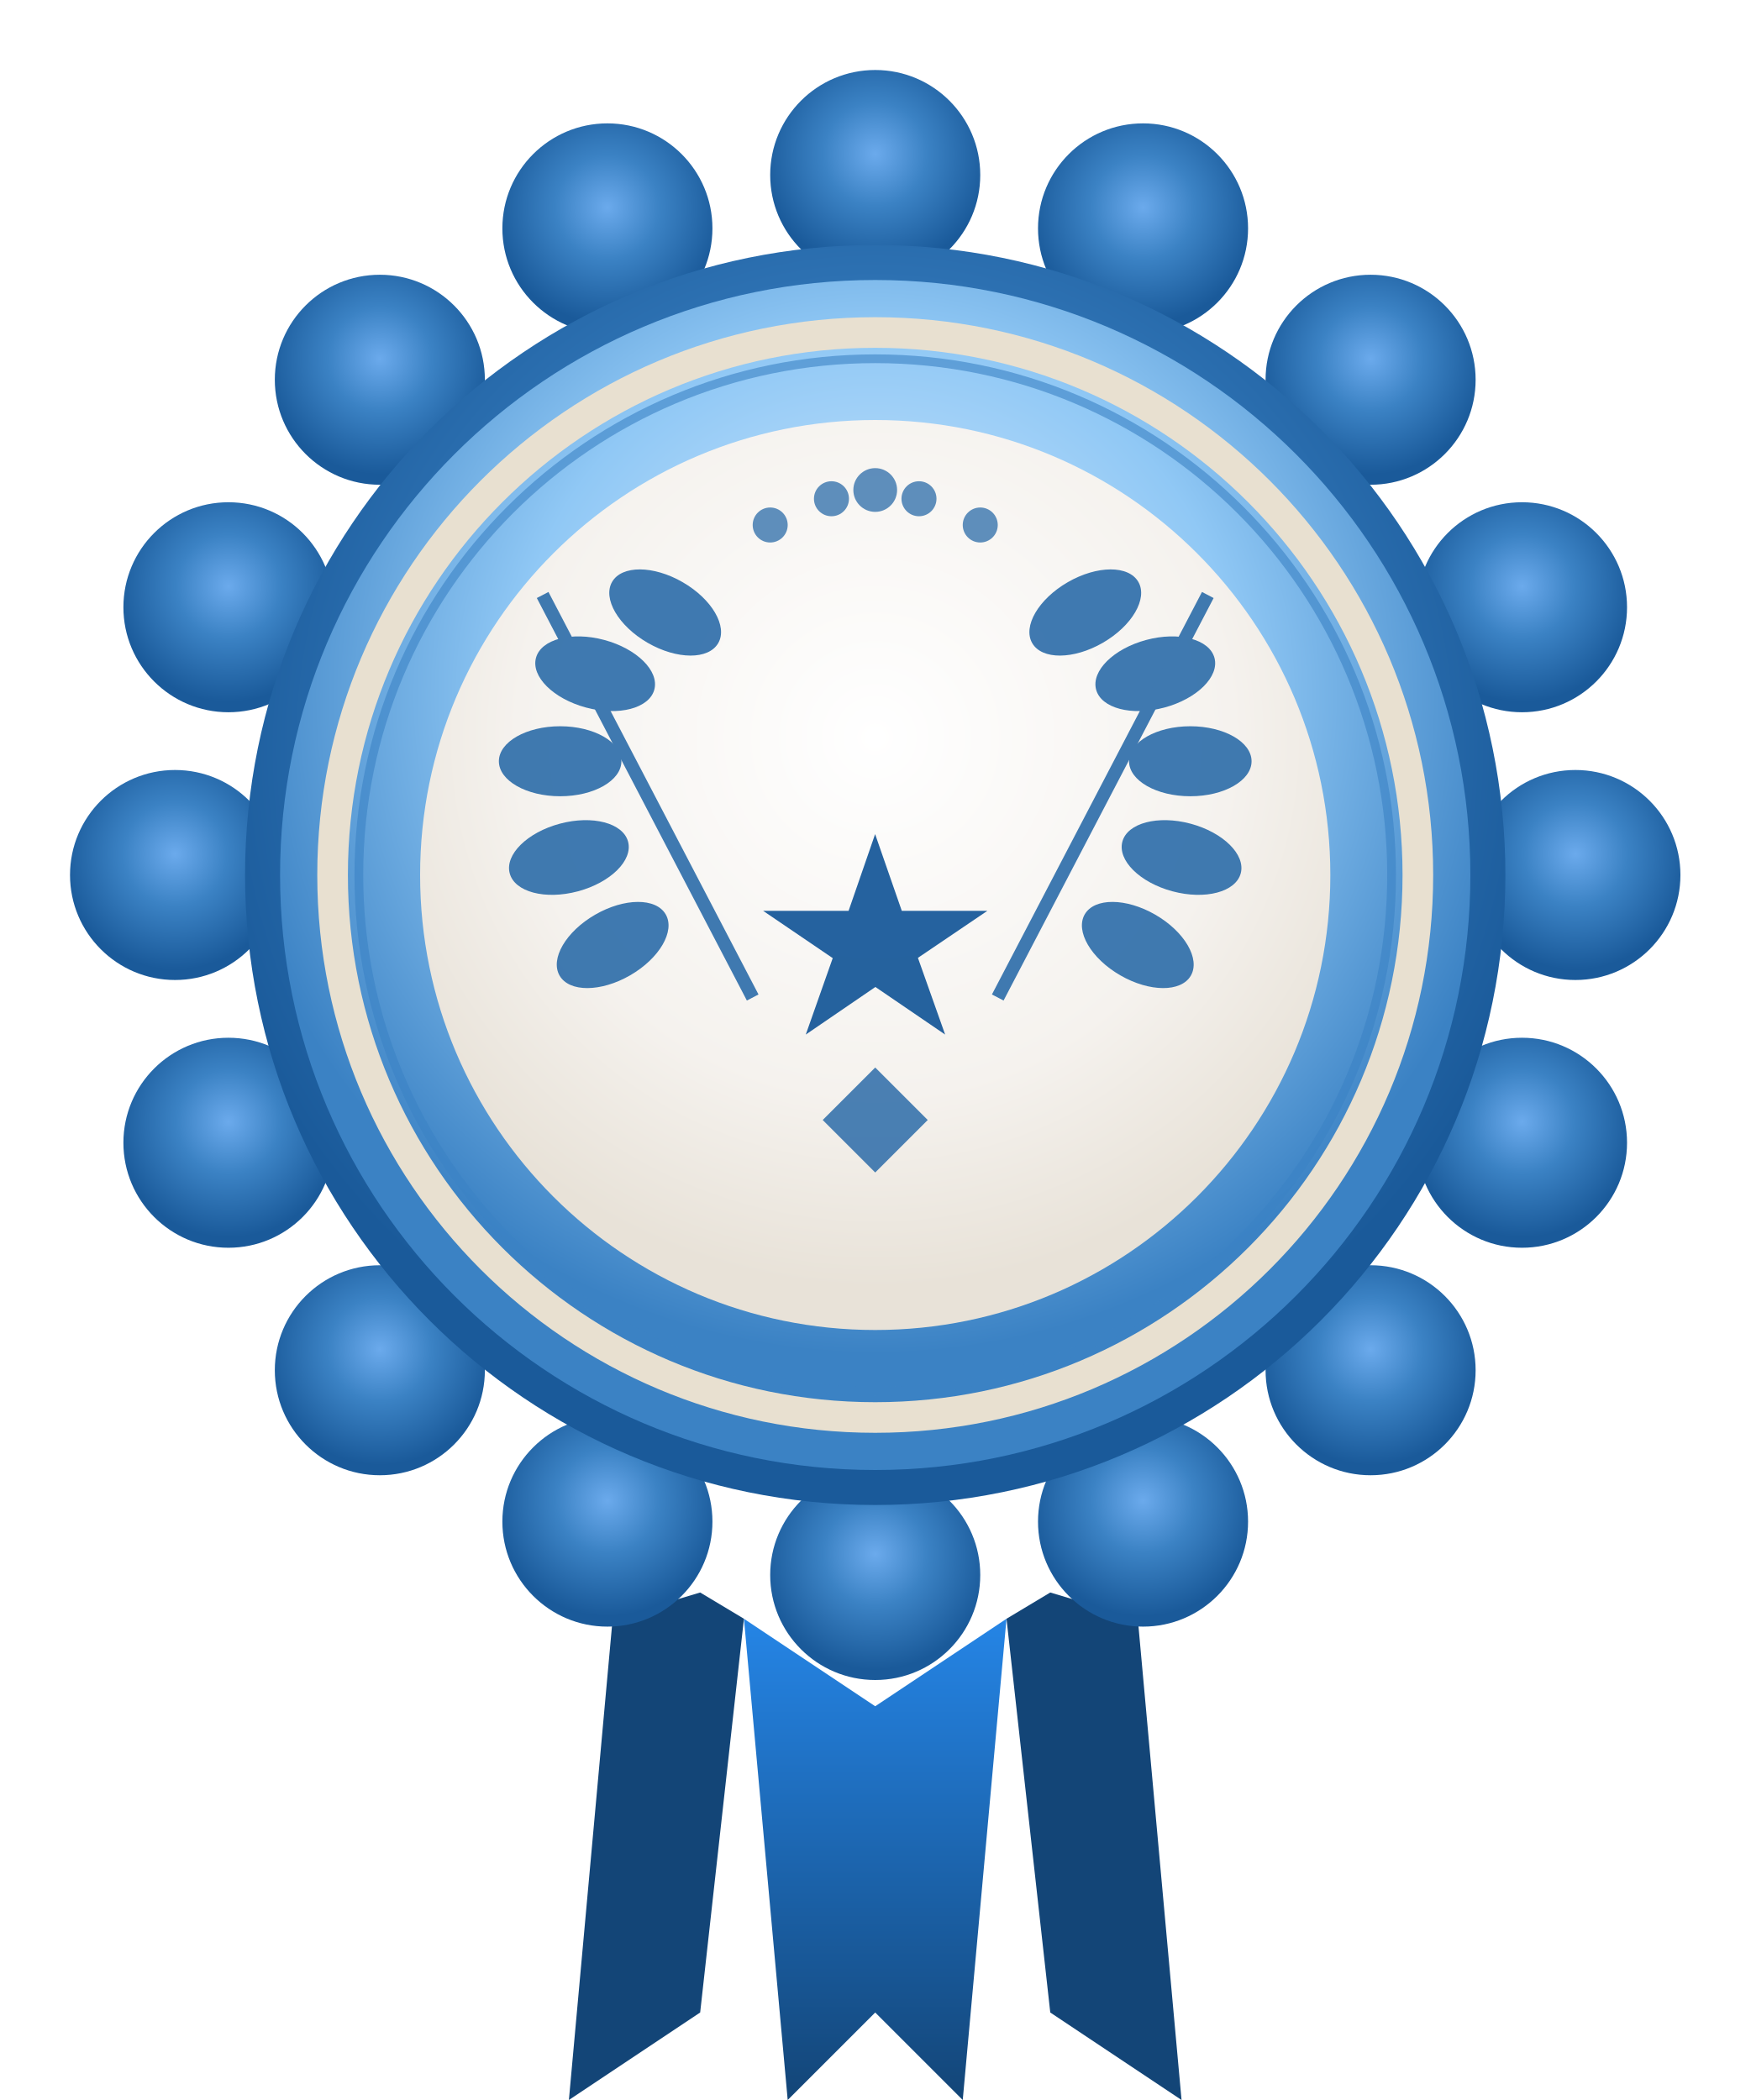
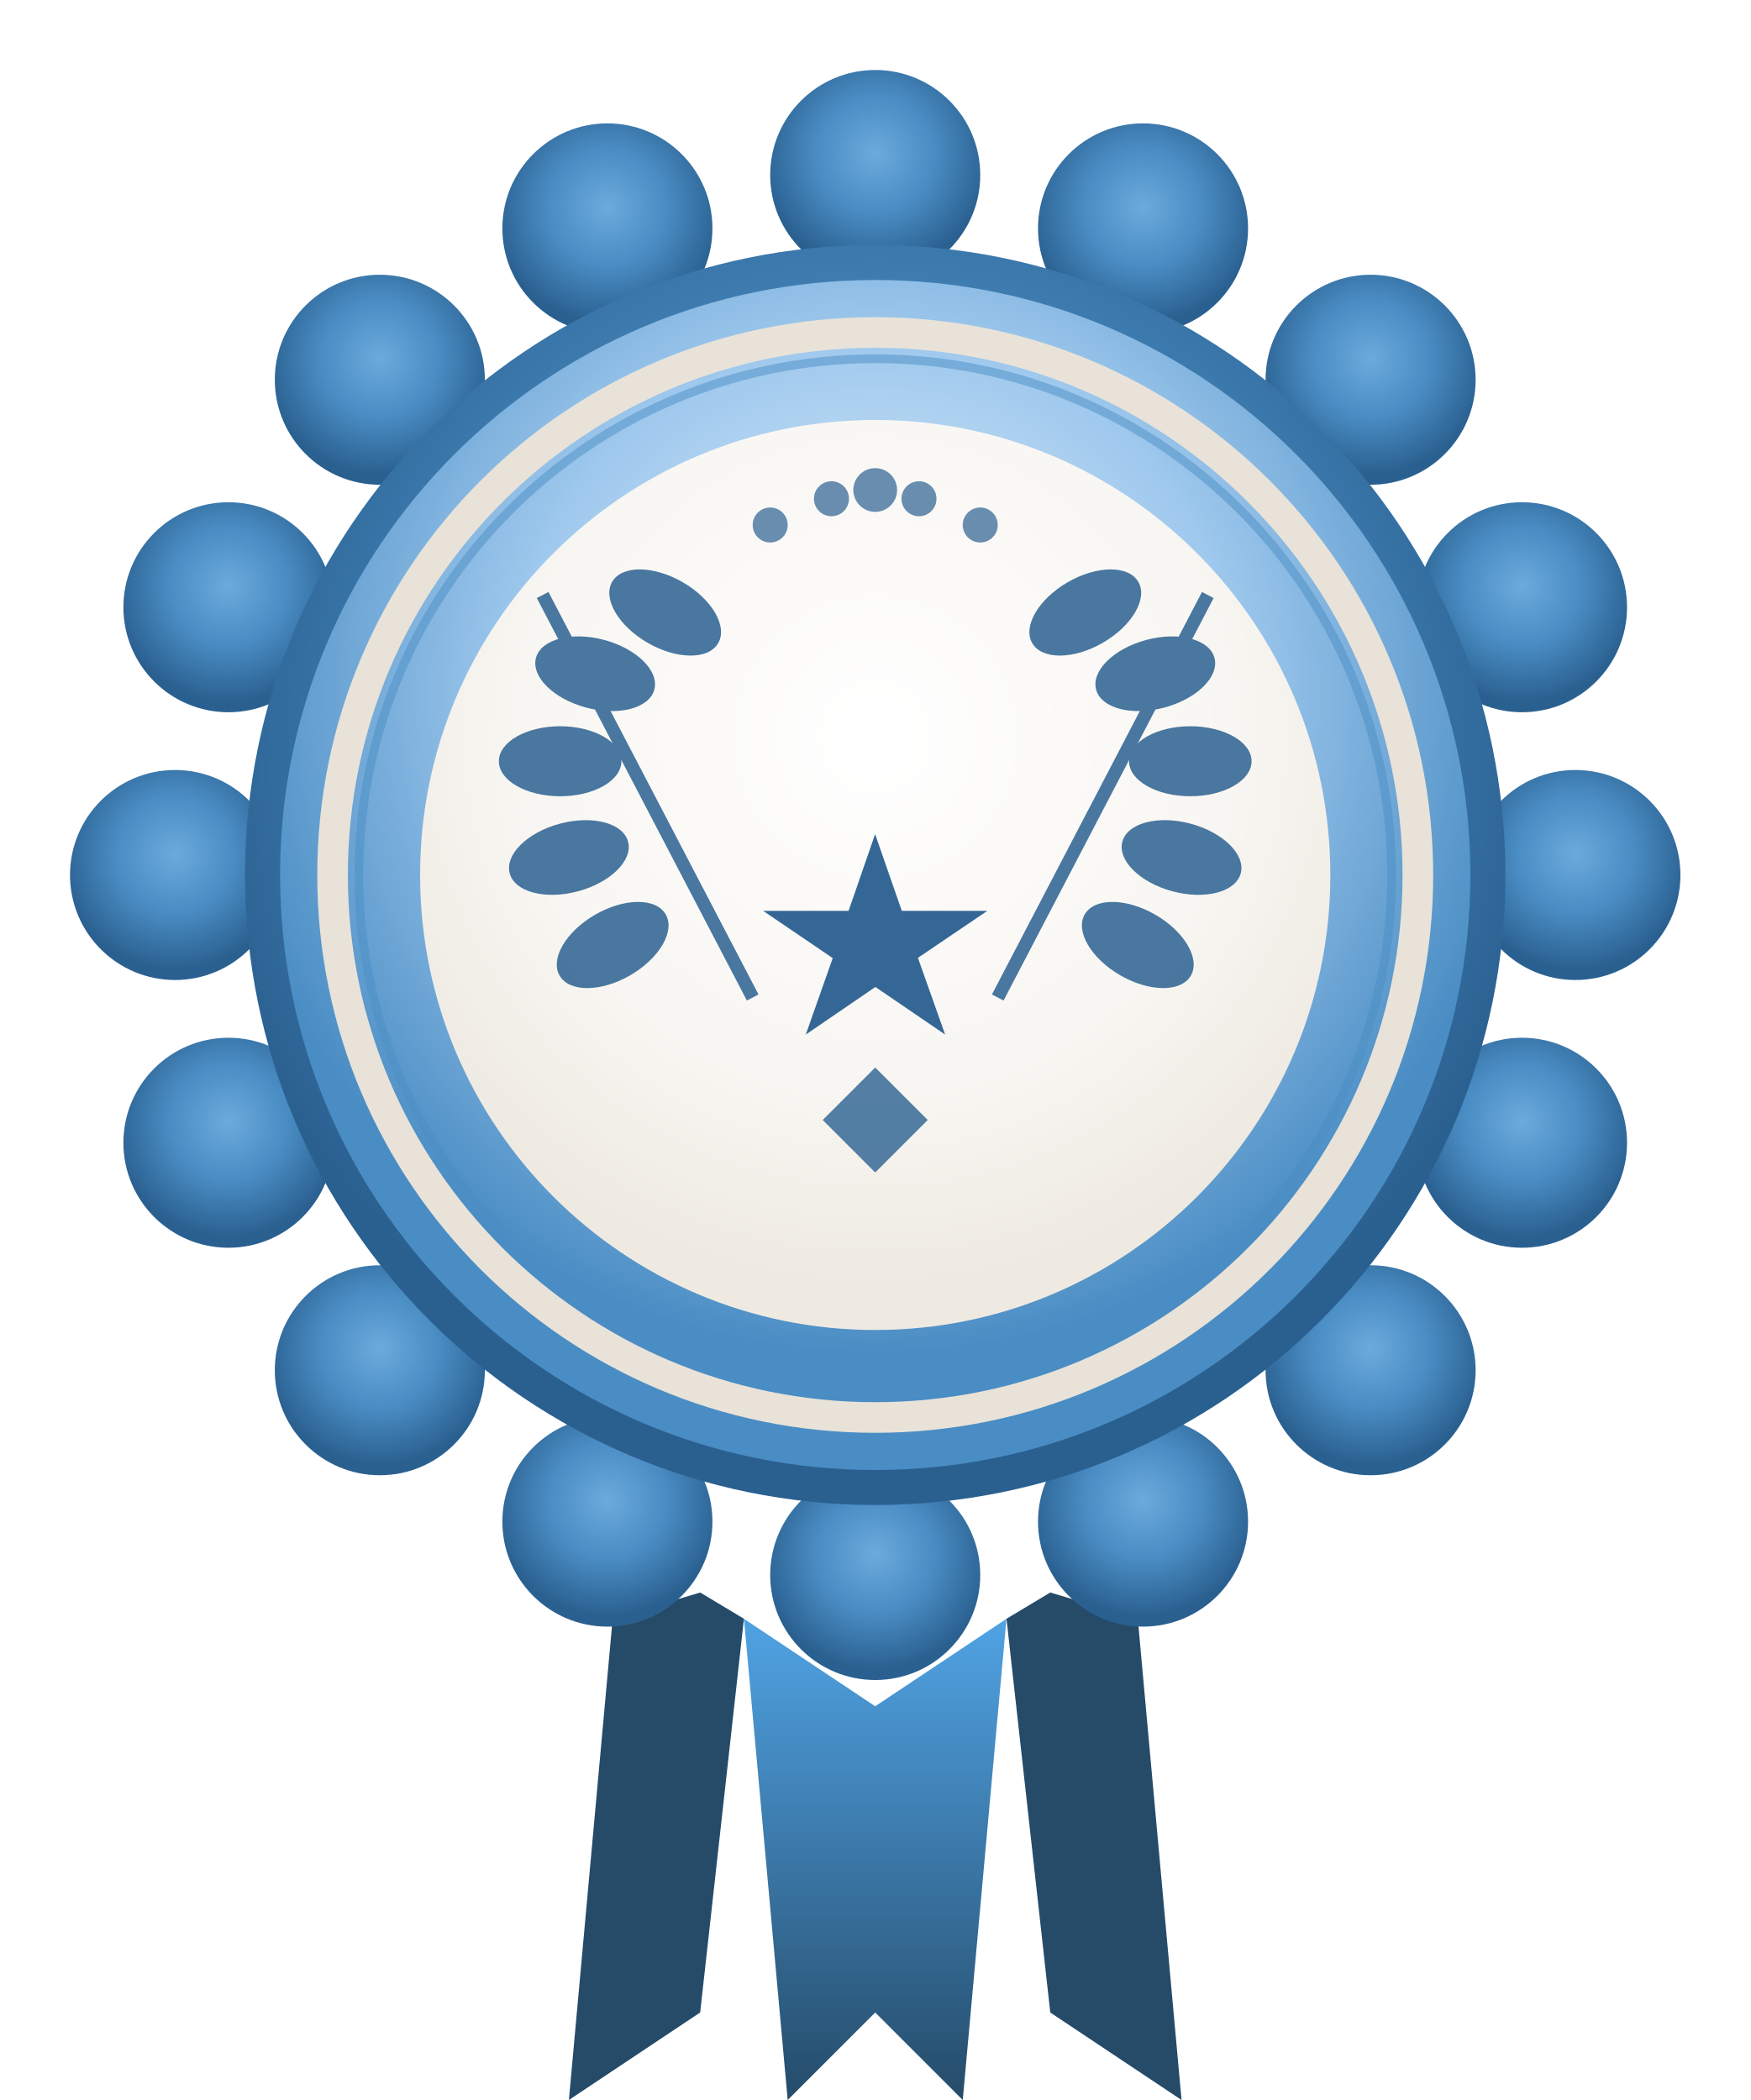
<svg xmlns="http://www.w3.org/2000/svg" viewBox="0 0 200 240" width="200" height="240">
  <defs>
    <radialGradient id="outerGrad_ambassador" cx="50%" cy="40%" r="55%">
-       <stop offset="0%" stop-color="#6BAAEC" />
-       <stop offset="45%" stop-color="#3B82C4" />
-       <stop offset="100%" stop-color="#1A5A9A" />
+       <stop offset="0%" stop-color="#6BAADC" />
+       <stop offset="50%" stop-color="#4A8DC4" />
+       <stop offset="100%" stop-color="#2A6090" />
    </radialGradient>
    <radialGradient id="innerGrad_ambassador" cx="50%" cy="35%" r="55%">
-       <stop offset="0%" stop-color="#DCEEFF" />
-       <stop offset="55%" stop-color="#90C8F5" />
-       <stop offset="100%" stop-color="#3B82C4" />
+       <stop offset="0%" stop-color="#E8F3FB" />
+       <stop offset="55%" stop-color="#9EC8ED" />
+       <stop offset="100%" stop-color="#4A8DC4" />
    </radialGradient>
    <radialGradient id="centerGrad_ambassador" cx="50%" cy="35%" r="60%">
      <stop offset="0%" stop-color="#FFFFFF" />
-       <stop offset="65%" stop-color="#F5F2EE" />
-       <stop offset="100%" stop-color="#E8E2D8" />
+       <stop offset="65%" stop-color="#F8F6F2" />
+       <stop offset="100%" stop-color="#EEEAE2" />
    </radialGradient>
    <linearGradient id="ribbonGrad_ambassador" x1="0%" y1="0%" x2="0%" y2="100%">
-       <stop offset="0%" stop-color="#2585e6" />
-       <stop offset="100%" stop-color="#134577" />
+       <stop offset="0%" stop-color="#50a3e4" />
+       <stop offset="100%" stop-color="#254b69" />
    </linearGradient>
  </defs>
  <polygon points="85,185 100,195 115,185 110,240 100,230 90,240" fill="url(#ribbonGrad_ambassador)" />
-   <polygon points="80,182 70,185 65,240 80,230 85,185" fill="#134577" />
-   <polygon points="120,182 130,185 135,240 120,230 115,185" fill="#134577" />
+   <polygon points="80,182 70,185 65,240 80,230 85,185" fill="#254b69" />
+   <polygon points="120,182 130,185 135,240 120,230 115,185" fill="#254b69" />
  <circle cx="100.0" cy="20.0" r="12" fill="url(#outerGrad_ambassador)" />
  <circle cx="130.6" cy="26.1" r="12" fill="url(#outerGrad_ambassador)" />
  <circle cx="156.6" cy="43.4" r="12" fill="url(#outerGrad_ambassador)" />
  <circle cx="173.9" cy="69.4" r="12" fill="url(#outerGrad_ambassador)" />
  <circle cx="180.0" cy="100.0" r="12" fill="url(#outerGrad_ambassador)" />
  <circle cx="173.9" cy="130.6" r="12" fill="url(#outerGrad_ambassador)" />
  <circle cx="156.6" cy="156.6" r="12" fill="url(#outerGrad_ambassador)" />
  <circle cx="130.6" cy="173.9" r="12" fill="url(#outerGrad_ambassador)" />
  <circle cx="100.0" cy="180.0" r="12" fill="url(#outerGrad_ambassador)" />
  <circle cx="69.4" cy="173.9" r="12" fill="url(#outerGrad_ambassador)" />
  <circle cx="43.4" cy="156.6" r="12" fill="url(#outerGrad_ambassador)" />
  <circle cx="26.1" cy="130.6" r="12" fill="url(#outerGrad_ambassador)" />
  <circle cx="20.0" cy="100.0" r="12" fill="url(#outerGrad_ambassador)" />
  <circle cx="26.1" cy="69.4" r="12" fill="url(#outerGrad_ambassador)" />
  <circle cx="43.4" cy="43.4" r="12" fill="url(#outerGrad_ambassador)" />
  <circle cx="69.4" cy="26.1" r="12" fill="url(#outerGrad_ambassador)" />
  <circle cx="100" cy="100" r="72" fill="url(#outerGrad_ambassador)" />
  <circle cx="100" cy="100" r="68" fill="url(#innerGrad_ambassador)" />
-   <circle cx="100" cy="100" r="62" fill="none" stroke="#E8E0D0" stroke-width="3.5" />
-   <circle cx="100" cy="100" r="59" fill="none" stroke="#3B82C4" stroke-width="1" opacity="0.6" />
+   <circle cx="100" cy="100" r="62" fill="none" stroke="#E8E2D8" stroke-width="3.5" />
+   <circle cx="100" cy="100" r="59" fill="none" stroke="#4A8DC4" stroke-width="1" opacity="0.5" />
  <circle cx="100" cy="100" r="52" fill="url(#centerGrad_ambassador)" />
-   <g transform="translate(100,100)" fill="#2B6BA8" opacity="0.9">
+   <g transform="translate(100,100)" fill="#2A6090" opacity="0.85">
    <ellipse cx="-30" cy="8" rx="7" ry="4" transform="rotate(-30,-30,8)" />
    <ellipse cx="-35" cy="-2" rx="7" ry="4" transform="rotate(-15,-35,-2)" />
    <ellipse cx="-36" cy="-13" rx="7" ry="4" transform="rotate(0,-36,-13)" />
    <ellipse cx="-32" cy="-23" rx="7" ry="4" transform="rotate(15,-32,-23)" />
    <ellipse cx="-24" cy="-30" rx="7" ry="4" transform="rotate(30,-24,-30)" />
-     <line x1="-14" y1="14" x2="-38" y2="-32" stroke="#2B6BA8" stroke-width="1.5" />
+     <line x1="-14" y1="14" x2="-38" y2="-32" stroke="#2A6090" stroke-width="1.5" />
  </g>
-   <g transform="translate(100,100)" fill="#2B6BA8" opacity="0.9">
+   <g transform="translate(100,100)" fill="#2A6090" opacity="0.85">
    <ellipse cx="30" cy="8" rx="7" ry="4" transform="rotate(30,30,8)" />
    <ellipse cx="35" cy="-2" rx="7" ry="4" transform="rotate(15,35,-2)" />
    <ellipse cx="36" cy="-13" rx="7" ry="4" transform="rotate(0,36,-13)" />
    <ellipse cx="32" cy="-23" rx="7" ry="4" transform="rotate(-15,32,-23)" />
    <ellipse cx="24" cy="-30" rx="7" ry="4" transform="rotate(-30,24,-30)" />
-     <line x1="14" y1="14" x2="38" y2="-32" stroke="#2B6BA8" stroke-width="1.5" />
+     <line x1="14" y1="14" x2="38" y2="-32" stroke="#2A6090" stroke-width="1.5" />
  </g>
-   <polygon points="100,122 106,128 100,134 94,128" fill="#2B6BA8" opacity="0.85" />
-   <g fill="#2B6BA8" opacity="0.75">
+   <polygon points="100,122 106,128 100,134 94,128" fill="#2A6090" opacity="0.8" />
+   <g fill="#2A6090" opacity="0.7">
    <circle cx="88" cy="60" r="2" />
    <circle cx="95" cy="57" r="2" />
    <circle cx="100" cy="56" r="2.5" />
    <circle cx="105" cy="57" r="2" />
    <circle cx="112" cy="60" r="2" />
  </g>
-   <text x="100" y="108" text-anchor="middle" dominant-baseline="middle" font-family="Georgia, serif" font-size="28" font-weight="700" fill="#1A5A9A" opacity="0.95">★</text>
+   <text x="100" y="108" text-anchor="middle" dominant-baseline="middle" font-family="Georgia, serif" font-size="28" font-weight="700" fill="#2A6090" opacity="0.95">★</text>
</svg>
